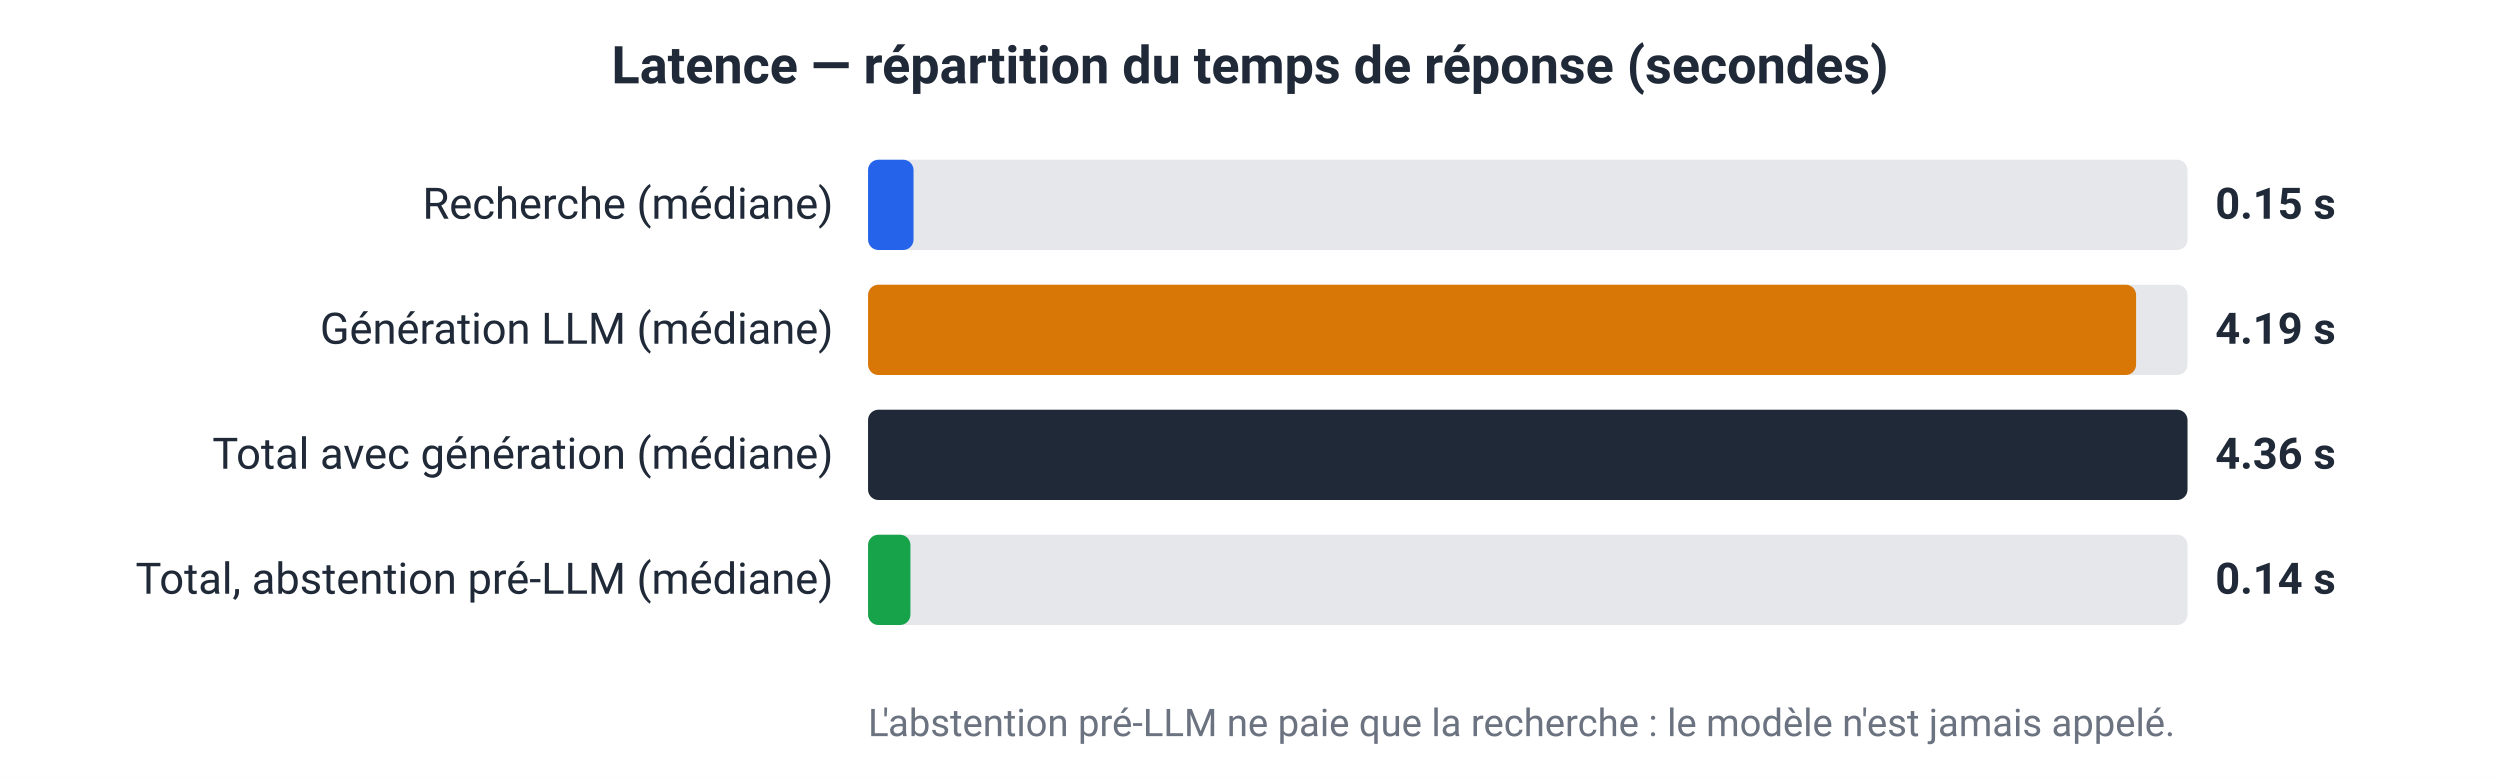
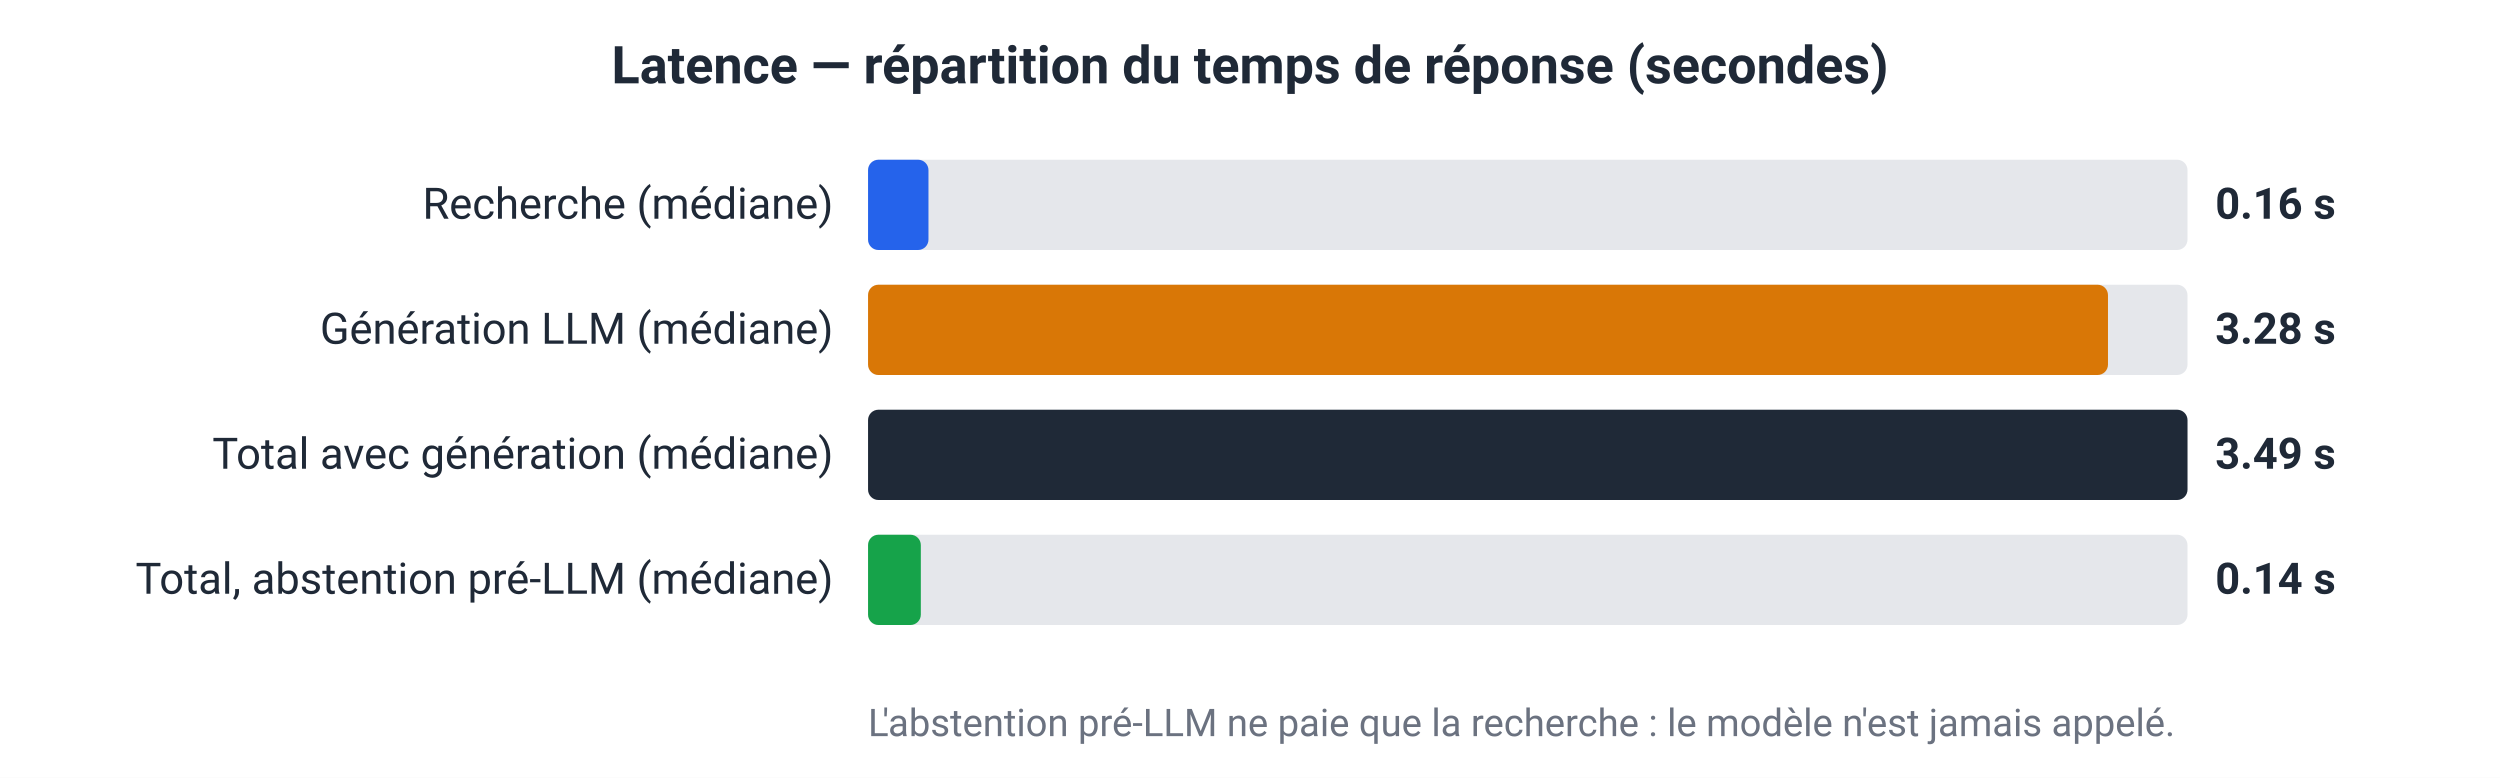
<svg xmlns="http://www.w3.org/2000/svg" width="720" height="224" viewBox="0 0 720 224">
  <rect width="720" height="224" fill="white" />
  <text x="360.0" y="24" text-anchor="middle" font-family="-apple-system,Segoe UI,Roboto,Helvetica,Arial,sans-serif" font-size="15" font-weight="600" fill="#1f2937">Latence — répartition du temps de réponse (secondes)</text>
  <text x="240" y="63" text-anchor="end" font-family="-apple-system,Segoe UI,Roboto,Helvetica,Arial,sans-serif" font-size="12.5" fill="#1f2937">Recherche (médiane)</text>
  <rect x="250" y="46" width="380" height="26" fill="#e5e7eb" rx="3" />
-   <rect x="250" y="46" width="13.1" height="26" fill="#2563eb" rx="3" />
-   <text x="638" y="63" font-family="-apple-system,Segoe UI,Roboto,Helvetica,Arial,sans-serif" font-size="12.5" font-weight="600" fill="#1f2937">0.15 s</text>
+   <rect x="250" y="46" width="17.4" height="26" fill="#2563eb" rx="3" />
+   <text x="638" y="63" font-family="-apple-system,Segoe UI,Roboto,Helvetica,Arial,sans-serif" font-size="12.5" font-weight="600" fill="#1f2937">0.16 s</text>
  <text x="240" y="99" text-anchor="end" font-family="-apple-system,Segoe UI,Roboto,Helvetica,Arial,sans-serif" font-size="12.5" fill="#1f2937">Génération LLM (médiane)</text>
  <rect x="250" y="82" width="380" height="26" fill="#e5e7eb" rx="3" />
-   <rect x="250" y="82" width="365.2" height="26" fill="#d97706" rx="3" />
-   <text x="638" y="99" font-family="-apple-system,Segoe UI,Roboto,Helvetica,Arial,sans-serif" font-size="12.5" font-weight="600" fill="#1f2937">4.19 s</text>
+   <rect x="250" y="82" width="357.1" height="26" fill="#d97706" rx="3" />
+   <text x="638" y="99" font-family="-apple-system,Segoe UI,Roboto,Helvetica,Arial,sans-serif" font-size="12.5" font-weight="600" fill="#1f2937">3.28 s</text>
  <text x="240" y="135" text-anchor="end" font-family="-apple-system,Segoe UI,Roboto,Helvetica,Arial,sans-serif" font-size="12.5" fill="#1f2937">Total avec génération (médiane)</text>
  <rect x="250" y="118" width="380" height="26" fill="#e5e7eb" rx="3" />
  <rect x="250" y="118" width="380.0" height="26" fill="#1f2937" rx="3" />
-   <text x="638" y="135" font-family="-apple-system,Segoe UI,Roboto,Helvetica,Arial,sans-serif" font-size="12.5" font-weight="600" fill="#1f2937">4.36 s</text>
+   <text x="638" y="135" font-family="-apple-system,Segoe UI,Roboto,Helvetica,Arial,sans-serif" font-size="12.5" font-weight="600" fill="#1f2937">3.49 s</text>
  <text x="240" y="171" text-anchor="end" font-family="-apple-system,Segoe UI,Roboto,Helvetica,Arial,sans-serif" font-size="12.5" fill="#1f2937">Total, abstention pré-LLM (médiane)</text>
  <rect x="250" y="154" width="380" height="26" fill="#e5e7eb" rx="3" />
-   <rect x="250" y="154" width="12.2" height="26" fill="#16a34a" rx="3" />
+   <rect x="250" y="154" width="15.2" height="26" fill="#16a34a" rx="3" />
  <text x="638" y="171" font-family="-apple-system,Segoe UI,Roboto,Helvetica,Arial,sans-serif" font-size="12.5" font-weight="600" fill="#1f2937">0.14 s</text>
  <text x="250" y="212" font-family="-apple-system,Segoe UI,Roboto,Helvetica,Arial,sans-serif" font-size="11" fill="#6b7280">L'abstention pré-LLM ne paie que la recherche : le modèle n'est jamais appelé.</text>
</svg>
